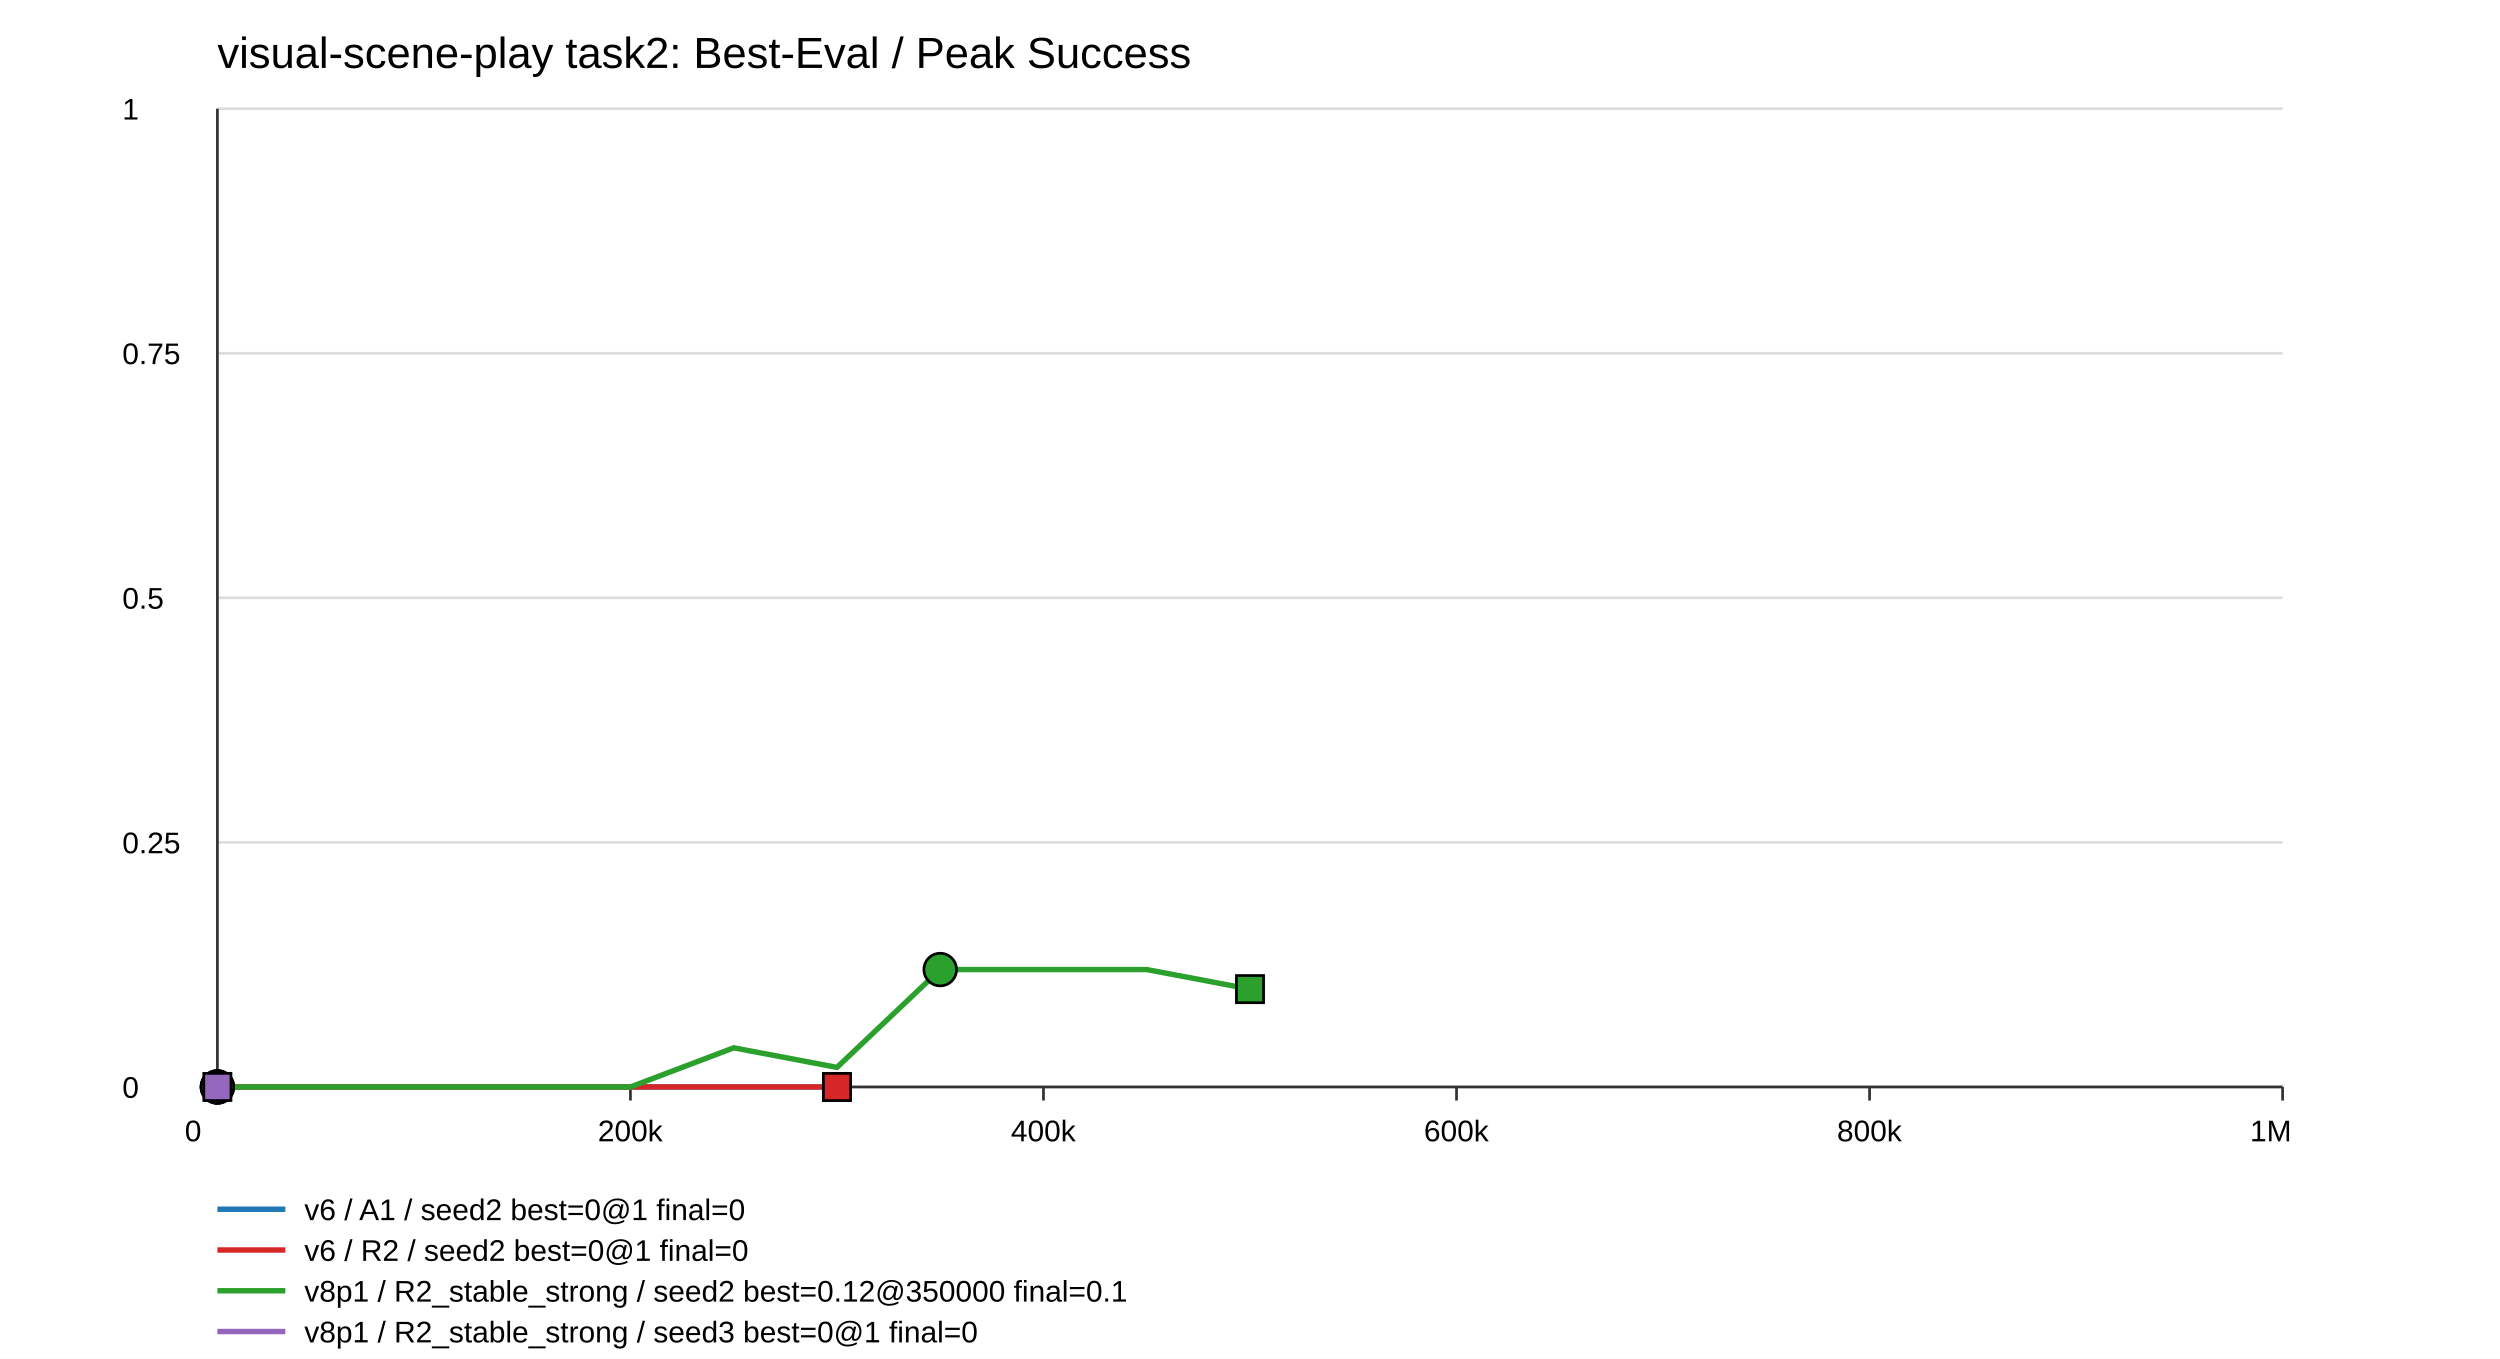
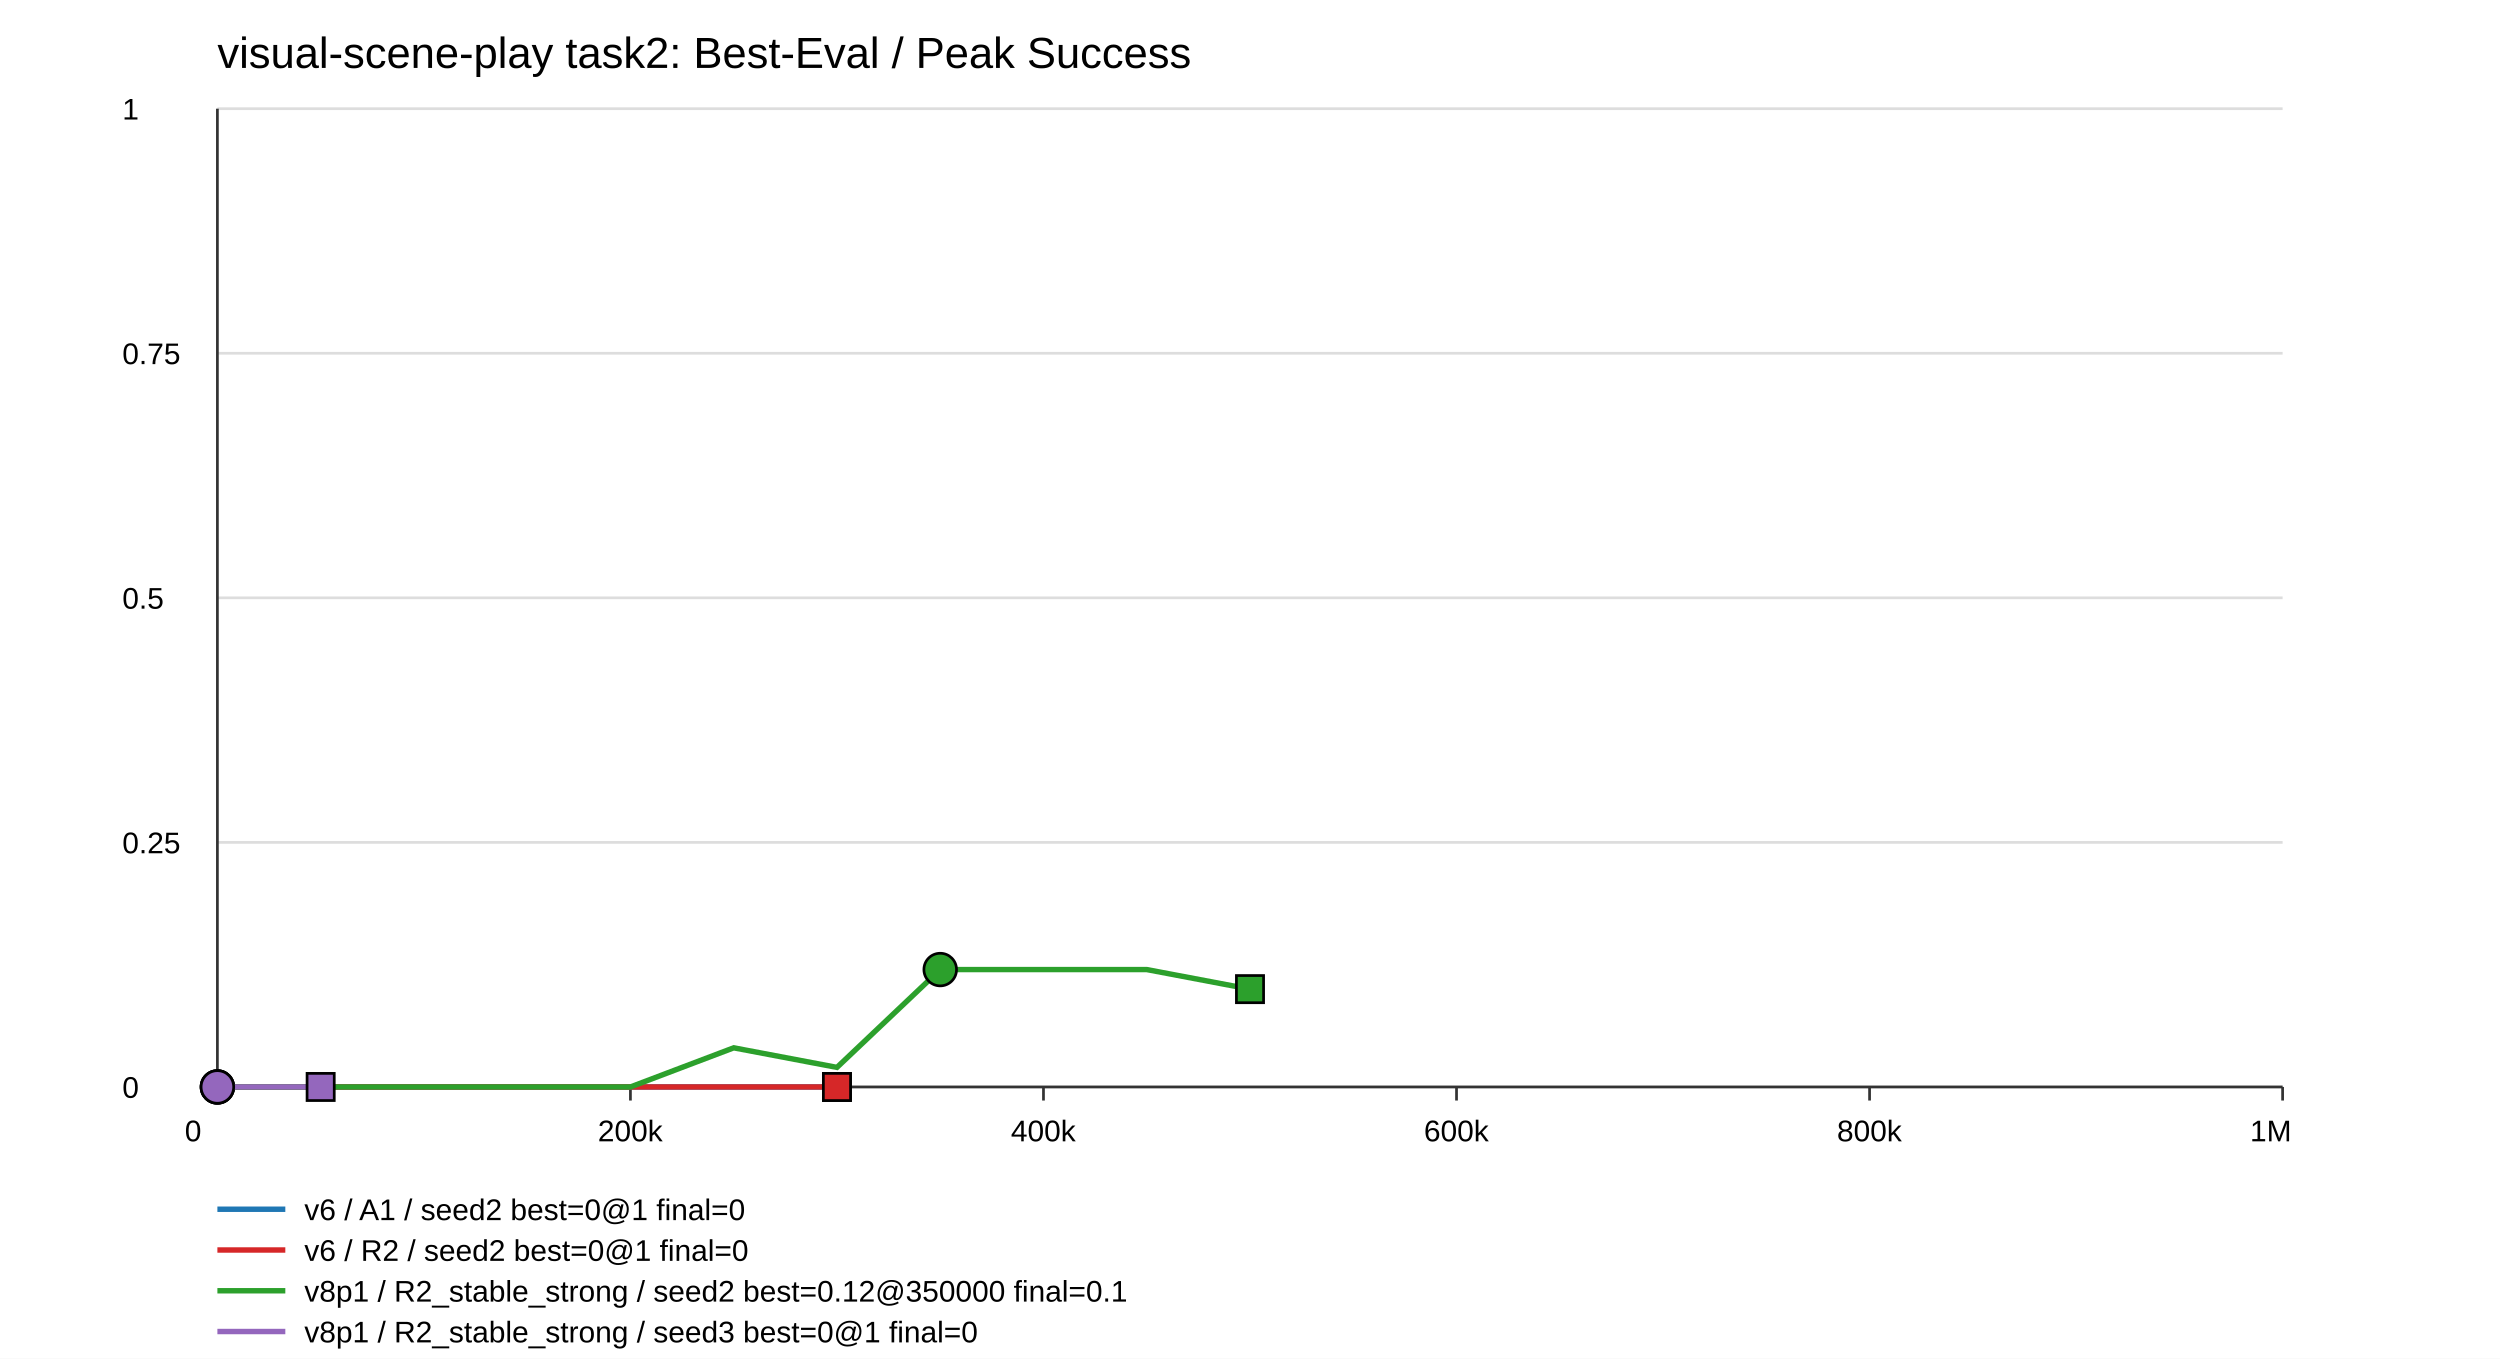
<svg xmlns="http://www.w3.org/2000/svg" width="920" height="500" viewBox="0 0 920 500">
  <rect width="100%" height="100%" fill="white" />
  <text x="80" y="25" font-family="Arial" font-size="16">visual-scene-play task2: Best-Eval / Peak Success</text>
  <line x1="80" y1="400.0" x2="840" y2="400.0" stroke="#ddd" />
  <text x="45" y="404.0" font-family="Arial" font-size="11">0</text>
  <line x1="80" y1="310.0" x2="840" y2="310.0" stroke="#ddd" />
  <text x="45" y="314.0" font-family="Arial" font-size="11">0.25</text>
  <line x1="80" y1="220.0" x2="840" y2="220.0" stroke="#ddd" />
  <text x="45" y="224.0" font-family="Arial" font-size="11">0.5</text>
  <line x1="80" y1="130.0" x2="840" y2="130.0" stroke="#ddd" />
  <text x="45" y="134.0" font-family="Arial" font-size="11">0.75</text>
  <line x1="80" y1="40.0" x2="840" y2="40.0" stroke="#ddd" />
  <text x="45" y="44.0" font-family="Arial" font-size="11">1</text>
  <line x1="80" y1="400" x2="840" y2="400" stroke="#333" />
  <line x1="80" y1="40" x2="80" y2="400" stroke="#333" />
  <line x1="80.0" y1="400" x2="80.0" y2="405" stroke="#333" />
  <text x="68.0" y="420" font-family="Arial" font-size="11">0</text>
  <line x1="232.0" y1="400" x2="232.0" y2="405" stroke="#333" />
  <text x="220.0" y="420" font-family="Arial" font-size="11">200k</text>
  <line x1="384.0" y1="400" x2="384.0" y2="405" stroke="#333" />
  <text x="372.0" y="420" font-family="Arial" font-size="11">400k</text>
  <line x1="536.0" y1="400" x2="536.0" y2="405" stroke="#333" />
  <text x="524.0" y="420" font-family="Arial" font-size="11">600k</text>
  <line x1="688.0" y1="400" x2="688.0" y2="405" stroke="#333" />
  <text x="676.0" y="420" font-family="Arial" font-size="11">800k</text>
  <line x1="840.0" y1="400" x2="840.0" y2="405" stroke="#333" />
  <text x="828.0" y="420" font-family="Arial" font-size="11">1M</text>
  <polyline points="80.0,400.0 118.0,400.0 156.0,400.0 194.0,400.0 232.0,400.0 270.0,400.0 308.0,400.0" fill="none" stroke="#1f77b4" stroke-width="2" />
  <circle cx="80.0" cy="400.0" r="6" fill="#1f77b4" stroke="black" />
  <rect x="303.0" y="395.0" width="10" height="10" fill="#1f77b4" stroke="black" />
  <line x1="80" y1="445" x2="105" y2="445" stroke="#1f77b4" stroke-width="2" />
  <text x="112" y="449" font-family="Arial" font-size="11">v6 / A1 / seed2 best=0@1 final=0</text>
  <polyline points="80.0,400.0 118.0,400.0 156.0,400.0 194.0,400.0 232.0,400.0 270.0,400.0 308.0,400.0" fill="none" stroke="#d62728" stroke-width="2" />
  <circle cx="80.0" cy="400.0" r="6" fill="#d62728" stroke="black" />
  <rect x="303.0" y="395.0" width="10" height="10" fill="#d62728" stroke="black" />
  <line x1="80" y1="460" x2="105" y2="460" stroke="#d62728" stroke-width="2" />
  <text x="112" y="464" font-family="Arial" font-size="11">v6 / R2 / seed2 best=0@1 final=0</text>
  <polyline points="80.0,400.0 118.0,400.0 156.0,400.0 194.0,400.0 232.0,400.0 270.0,385.6 308.0,392.8 346.0,356.8 384.0,356.8 422.0,356.8 460.0,364.0" fill="none" stroke="#2ca02c" stroke-width="2" />
  <circle cx="346.0" cy="356.8" r="6" fill="#2ca02c" stroke="black" />
  <rect x="455.0" y="359.0" width="10" height="10" fill="#2ca02c" stroke="black" />
  <line x1="80" y1="475" x2="105" y2="475" stroke="#2ca02c" stroke-width="2" />
  <text x="112" y="479" font-family="Arial" font-size="11">v8p1 / R2_stable_strong / seed2 best=0.12@350000 final=0.1</text>
-   <polyline points="80.0,400.0" fill="none" stroke="#9467bd" stroke-width="2" />
+   <polyline points="80.0,400.0 118.0,400.0" fill="none" stroke="#9467bd" stroke-width="2" />
  <circle cx="80.0" cy="400.0" r="6" fill="#9467bd" stroke="black" />
-   <rect x="75.0" y="395.0" width="10" height="10" fill="#9467bd" stroke="black" />
+   <rect x="113.0" y="395.0" width="10" height="10" fill="#9467bd" stroke="black" />
  <line x1="80" y1="490" x2="105" y2="490" stroke="#9467bd" stroke-width="2" />
  <text x="112" y="494" font-family="Arial" font-size="11">v8p1 / R2_stable_strong / seed3 best=0@1 final=0</text>
</svg>
